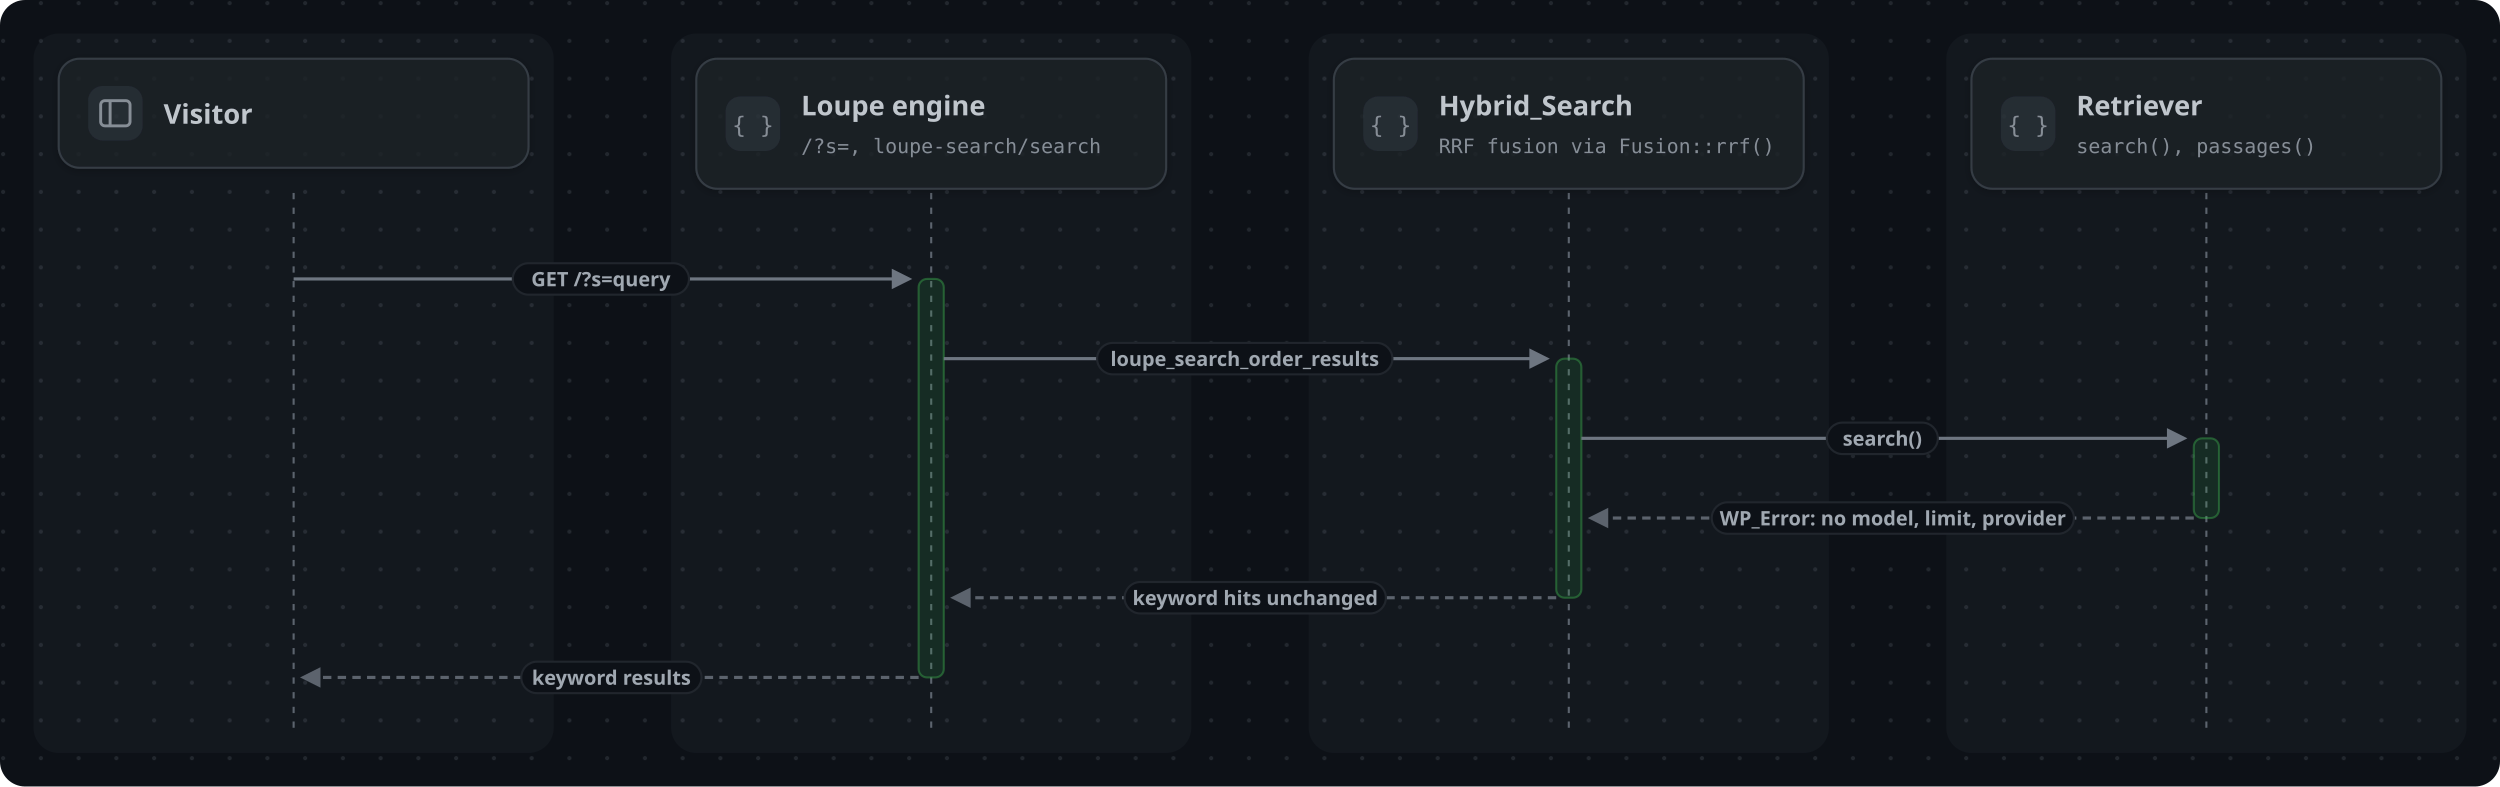
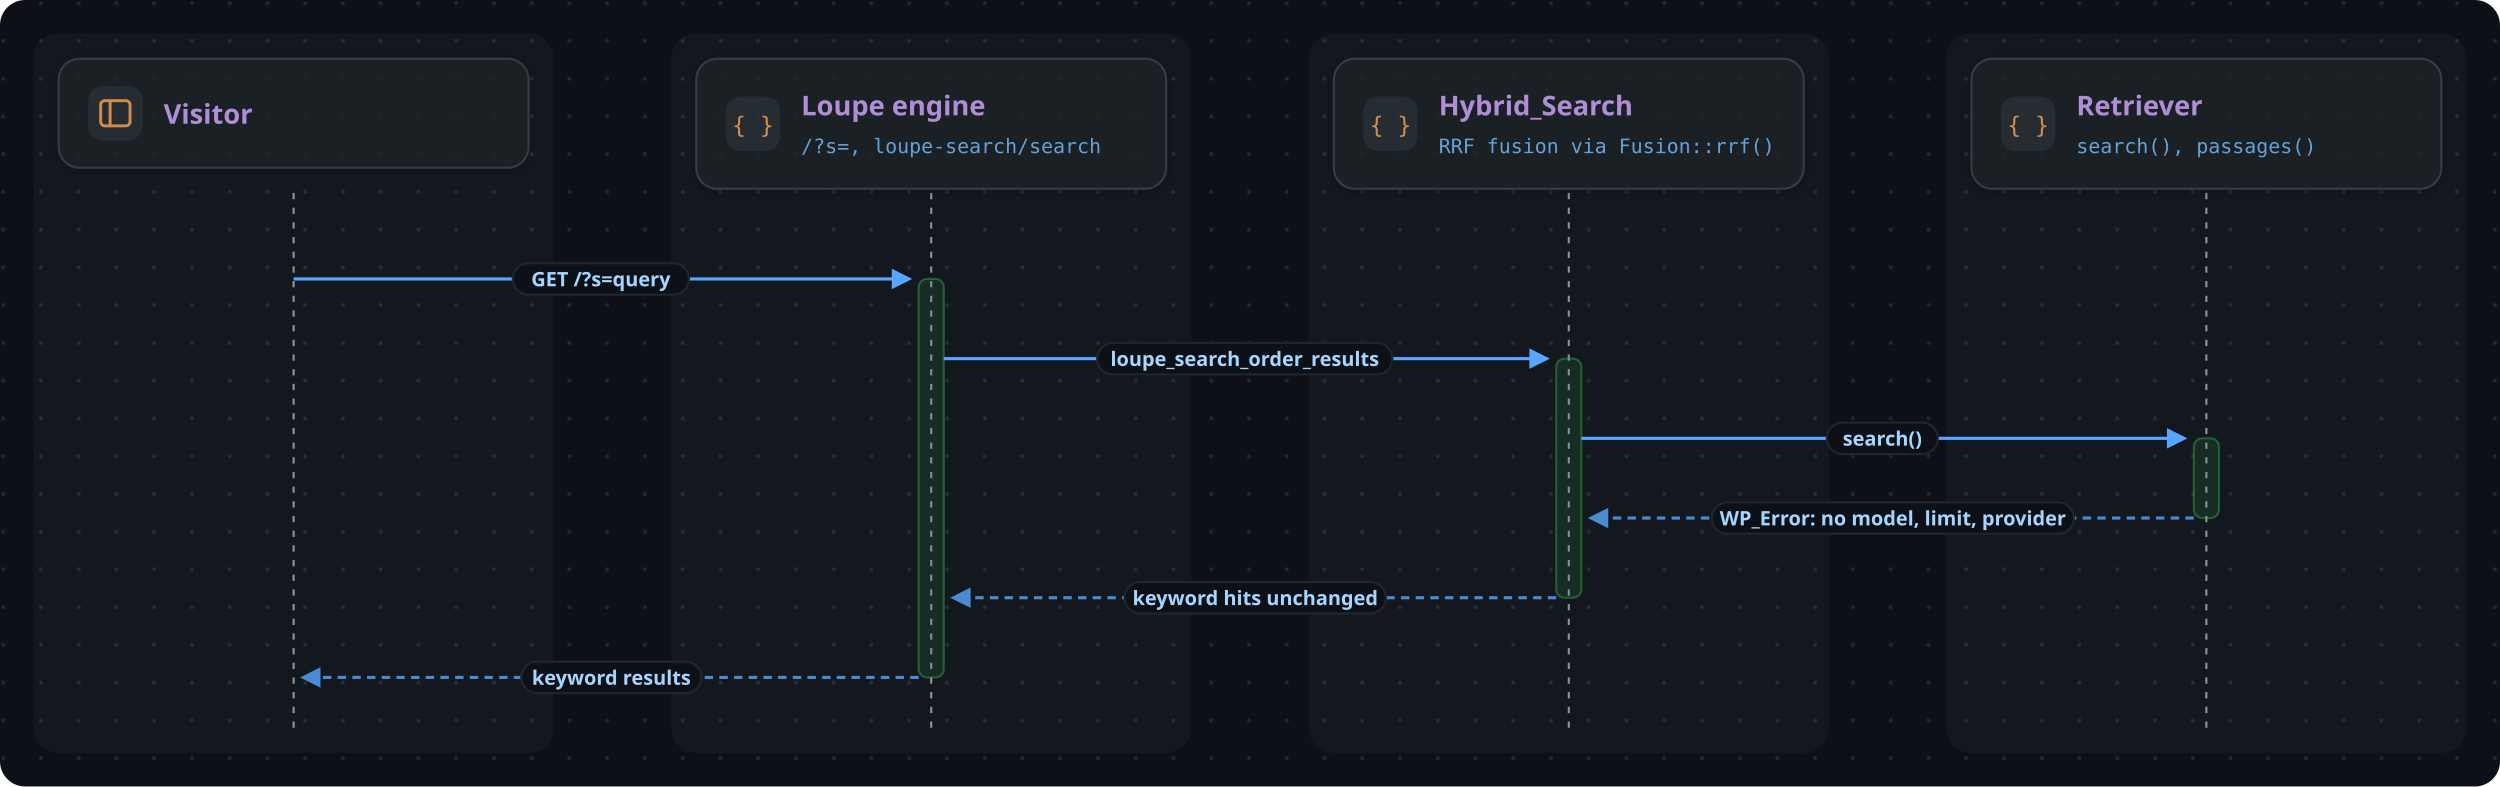
<svg xmlns="http://www.w3.org/2000/svg" viewBox="0 0 1192 375" width="1192" height="375" role="img" aria-label="Semantic side fails (current)" font-family="-apple-system, BlinkMacSystemFont, &quot;Segoe UI&quot;, &quot;Noto Sans&quot;, Helvetica, Arial, sans-serif">
  <defs>
    <pattern id="dots" width="18" height="18" patternUnits="userSpaceOnUse">
      <circle cx="1.5" cy="1.5" r="1" fill="rgba(110,118,129,.22)" />
    </pattern>
    <marker id="mk-added" viewBox="0 0 10 10" refX="8" refY="5" markerWidth="6.5" markerHeight="6.5" orient="auto-start-reverse">
      <path d="M0,0 L10,5 L0,10 z" fill="#3fb950" />
    </marker>
    <marker id="mko-added" viewBox="0 0 10 10" refX="10" refY="5" markerWidth="6.5" markerHeight="6.5" orient="auto-start-reverse">
      <path d="M2,1 L10,5 L2,9" fill="none" stroke="#3fb950" stroke-width="1.6" stroke-linecap="round" stroke-linejoin="round" />
    </marker>
    <marker id="mk-modified" viewBox="0 0 10 10" refX="8" refY="5" markerWidth="6.5" markerHeight="6.5" orient="auto-start-reverse">
      <path d="M0,0 L10,5 L0,10 z" fill="#d29922" />
    </marker>
    <marker id="mko-modified" viewBox="0 0 10 10" refX="10" refY="5" markerWidth="6.5" markerHeight="6.5" orient="auto-start-reverse">
      <path d="M2,1 L10,5 L2,9" fill="none" stroke="#d29922" stroke-width="1.6" stroke-linecap="round" stroke-linejoin="round" />
    </marker>
    <marker id="mk-removed" viewBox="0 0 10 10" refX="8" refY="5" markerWidth="6.5" markerHeight="6.5" orient="auto-start-reverse">
      <path d="M0,0 L10,5 L0,10 z" fill="#f85149" />
    </marker>
    <marker id="mko-removed" viewBox="0 0 10 10" refX="10" refY="5" markerWidth="6.5" markerHeight="6.5" orient="auto-start-reverse">
      <path d="M2,1 L10,5 L2,9" fill="none" stroke="#f85149" stroke-width="1.6" stroke-linecap="round" stroke-linejoin="round" />
    </marker>
    <marker id="mk-neutral" viewBox="0 0 10 10" refX="8" refY="5" markerWidth="6.5" markerHeight="6.5" orient="auto-start-reverse">
-       <path d="M0,0 L10,5 L0,10 z" fill="#6e7681" />
+       <path d="M0,0 L10,5 L0,10 z" fill="#58a6ff" />
    </marker>
    <marker id="mko-neutral" viewBox="0 0 10 10" refX="10" refY="5" markerWidth="6.5" markerHeight="6.5" orient="auto-start-reverse">
-       <path d="M2,1 L10,5 L2,9" fill="none" stroke="#6e7681" stroke-width="1.6" stroke-linecap="round" stroke-linejoin="round" />
+       <path d="M2,1 L10,5 L2,9" fill="none" stroke="#58a6ff" stroke-width="1.6" stroke-linecap="round" stroke-linejoin="round" />
    </marker>
  </defs>
  <rect x="0" y="0" width="1192" height="375" rx="12" fill="#0d1117" />
  <rect x="0" y="0" width="1192" height="375" rx="12" fill="url(#dots)" />
  <g transform="translate(12,10)">
    <g>
      <rect class="lanebox" x="4" y="6" width="248" height="343" rx="12" fill="rgba(110,118,129,.07)" />
      <rect class="lanebox" x="308" y="6" width="248" height="343" rx="12" fill="rgba(110,118,129,.07)" />
      <rect class="lanebox" x="612" y="6" width="248" height="343" rx="12" fill="rgba(110,118,129,.07)" />
      <rect class="lanebox" x="916" y="6" width="248" height="343" rx="12" fill="rgba(110,118,129,.07)" />
    </g>
    <g>
-       <line class="lifeline" x1="128" y1="82" x2="128" y2="337" stroke="#5c646e" stroke-width="1" stroke-dasharray="3 4" />
-       <line class="lifeline" x1="432" y1="82" x2="432" y2="337" stroke="#5c646e" stroke-width="1" stroke-dasharray="3 4" />
+       <line class="lifeline" x1="128" y1="82" x2="128" y2="337" stroke="#8b949e" stroke-width="1" stroke-dasharray="3 4" />
+       <line class="lifeline" x1="432" y1="82" x2="432" y2="337" stroke="#8b949e" stroke-width="1" stroke-dasharray="3 4" />
      <rect class="actbar" x="426" y="123" width="12" height="190" rx="4" fill="rgba(46,160,67,.15)" stroke="rgba(63,185,80,.4)" />
-       <line class="lifeline" x1="736" y1="82" x2="736" y2="337" stroke="#5c646e" stroke-width="1" stroke-dasharray="3 4" />
+       <line class="lifeline" x1="736" y1="82" x2="736" y2="337" stroke="#8b949e" stroke-width="1" stroke-dasharray="3 4" />
      <rect class="actbar" x="730" y="161" width="12" height="114" rx="4" fill="rgba(46,160,67,.15)" stroke="rgba(63,185,80,.4)" />
-       <line class="lifeline" x1="1040" y1="82" x2="1040" y2="337" stroke="#5c646e" stroke-width="1" stroke-dasharray="3 4" />
+       <line class="lifeline" x1="1040" y1="82" x2="1040" y2="337" stroke="#8b949e" stroke-width="1" stroke-dasharray="3 4" />
      <rect class="actbar" x="1034" y="199" width="12" height="38" rx="4" fill="rgba(46,160,67,.15)" stroke="rgba(63,185,80,.4)" />
    </g>
    <g>
      <g class="cardsh context" filter="drop-shadow(0 1px 2px rgba(0,0,0,.28))" opacity="0.82">
        <rect class="card" x="16" y="18" width="224" height="52" rx="10" fill="#1c2128" stroke-width="1" stroke="#3d444d" />
        <rect class="chip" x="30" y="31" width="26" height="26" rx="7" fill="rgba(110,118,129,.18)" />
        <g>
-           <rect class="glyph-stroke" x="36" y="38" width="14" height="12" rx="2" stroke="#a0a8b1" stroke-width="1.4" fill="none" />
-           <path class="glyph-stroke" d="M40.5,38 v12" stroke="#a0a8b1" stroke-width="1.4" fill="none" />
+           <rect class="glyph-stroke" x="36" y="38" width="14" height="12" rx="2" stroke="#ffa657" stroke-width="1.4" fill="none" />
+           <path class="glyph-stroke" d="M40.5,38 v12" stroke="#ffa657" stroke-width="1.4" fill="none" />
        </g>
-         <text class="ntitle" x="66" y="49" font-size="13" font-weight="600" fill="#e6edf3">Visitor</text>
+         <text class="ntitle" x="66" y="49" font-size="13" font-weight="600" fill="#d2a8ff">Visitor</text>
      </g>
      <g class="cardsh context" filter="drop-shadow(0 1px 2px rgba(0,0,0,.28))" opacity="0.82">
        <rect class="card" x="320" y="18" width="224" height="62" rx="10" fill="#1c2128" stroke-width="1" stroke="#3d444d" />
        <rect class="chip" x="334" y="36" width="26" height="26" rx="7" fill="rgba(110,118,129,.18)" />
        <g>
-           <text class="glyph" x="347" y="53.5" text-anchor="middle" fill="#a0a8b1" font-size="11" font-family="ui-monospace, SFMono-Regular, &quot;SF Mono&quot;, Menlo, Consolas, monospace">{ }</text>
+           <text class="glyph" x="347" y="53.5" text-anchor="middle" fill="#ffa657" font-size="11" font-family="ui-monospace, SFMono-Regular, &quot;SF Mono&quot;, Menlo, Consolas, monospace">{ }</text>
        </g>
-         <text class="ntitle" x="370" y="45" font-size="13" font-weight="600" fill="#e6edf3">Loupe engine</text>
-         <text class="nsub" x="370" y="63" font-size="9.5" fill="#a0a8b1" font-family="ui-monospace, SFMono-Regular, &quot;SF Mono&quot;, Menlo, Consolas, monospace">/?s=, loupe-search/search</text>
+         <text class="ntitle" x="370" y="45" font-size="13" font-weight="600" fill="#d2a8ff">Loupe engine</text>
+         <text class="nsub" x="370" y="63" font-size="9.5" fill="#79c0ff" font-family="ui-monospace, SFMono-Regular, &quot;SF Mono&quot;, Menlo, Consolas, monospace">/?s=, loupe-search/search</text>
      </g>
      <g class="cardsh context" filter="drop-shadow(0 1px 2px rgba(0,0,0,.28))" opacity="0.82">
        <rect class="card" x="624" y="18" width="224" height="62" rx="10" fill="#1c2128" stroke-width="1" stroke="#3d444d" />
        <rect class="chip" x="638" y="36" width="26" height="26" rx="7" fill="rgba(110,118,129,.18)" />
        <g>
-           <text class="glyph" x="651" y="53.5" text-anchor="middle" fill="#a0a8b1" font-size="11" font-family="ui-monospace, SFMono-Regular, &quot;SF Mono&quot;, Menlo, Consolas, monospace">{ }</text>
+           <text class="glyph" x="651" y="53.5" text-anchor="middle" fill="#ffa657" font-size="11" font-family="ui-monospace, SFMono-Regular, &quot;SF Mono&quot;, Menlo, Consolas, monospace">{ }</text>
        </g>
-         <text class="ntitle" x="674" y="45" font-size="13" font-weight="600" fill="#e6edf3">Hybrid_Search</text>
-         <text class="nsub" x="674" y="63" font-size="9.5" fill="#a0a8b1" font-family="ui-monospace, SFMono-Regular, &quot;SF Mono&quot;, Menlo, Consolas, monospace">RRF fusion via Fusion::rrf()</text>
+         <text class="ntitle" x="674" y="45" font-size="13" font-weight="600" fill="#d2a8ff">Hybrid_Search</text>
+         <text class="nsub" x="674" y="63" font-size="9.5" fill="#79c0ff" font-family="ui-monospace, SFMono-Regular, &quot;SF Mono&quot;, Menlo, Consolas, monospace">RRF fusion via Fusion::rrf()</text>
      </g>
      <g class="cardsh context" filter="drop-shadow(0 1px 2px rgba(0,0,0,.28))" opacity="0.82">
        <rect class="card" x="928" y="18" width="224" height="62" rx="10" fill="#1c2128" stroke-width="1" stroke="#3d444d" />
        <rect class="chip" x="942" y="36" width="26" height="26" rx="7" fill="rgba(110,118,129,.18)" />
        <g>
-           <text class="glyph" x="955" y="53.5" text-anchor="middle" fill="#a0a8b1" font-size="11" font-family="ui-monospace, SFMono-Regular, &quot;SF Mono&quot;, Menlo, Consolas, monospace">{ }</text>
+           <text class="glyph" x="955" y="53.5" text-anchor="middle" fill="#ffa657" font-size="11" font-family="ui-monospace, SFMono-Regular, &quot;SF Mono&quot;, Menlo, Consolas, monospace">{ }</text>
        </g>
-         <text class="ntitle" x="978" y="45" font-size="13" font-weight="600" fill="#e6edf3">Retriever</text>
-         <text class="nsub" x="978" y="63" font-size="9.5" fill="#a0a8b1" font-family="ui-monospace, SFMono-Regular, &quot;SF Mono&quot;, Menlo, Consolas, monospace">search(), passages()</text>
+         <text class="ntitle" x="978" y="45" font-size="13" font-weight="600" fill="#d2a8ff">Retriever</text>
+         <text class="nsub" x="978" y="63" font-size="9.5" fill="#79c0ff" font-family="ui-monospace, SFMono-Regular, &quot;SF Mono&quot;, Menlo, Consolas, monospace">search(), passages()</text>
      </g>
    </g>
    <g>
-       <path class="msg edge-neutral" d="M128,123 L421,123" marker-end="url(#mk-neutral)" fill="none" stroke="#6e7681" stroke-width="1.5" />
-       <circle r="2.6" fill="#6e7681" opacity="0">
+       <path class="msg edge-neutral" d="M128,123 L421,123" marker-end="url(#mk-neutral)" fill="none" stroke="#58a6ff" stroke-width="1.5" />
+       <circle r="2.6" fill="#58a6ff" opacity="0">
        <animateMotion dur="8.4s" repeatCount="indefinite" keyPoints="0;0;1;1" keyTimes="0;0;0.167;1" calcMode="linear" path="M128,123 L421,123" />
        <animate attributeName="opacity" dur="8.4s" repeatCount="indefinite" values="0;0;1;1;0;0" keyTimes="0;0;0.013;0.153;0.167;1" />
      </circle>
-       <path class="msg edge-neutral" d="M438,161 L725,161" marker-end="url(#mk-neutral)" fill="none" stroke="#6e7681" stroke-width="1.5" />
-       <circle r="2.6" fill="#6e7681" opacity="0">
+       <path class="msg edge-neutral" d="M438,161 L725,161" marker-end="url(#mk-neutral)" fill="none" stroke="#58a6ff" stroke-width="1.5" />
+       <circle r="2.6" fill="#58a6ff" opacity="0">
        <animateMotion dur="8.4s" repeatCount="indefinite" keyPoints="0;0;1;1" keyTimes="0;0.167;0.333;1" calcMode="linear" path="M438,161 L725,161" />
        <animate attributeName="opacity" dur="8.4s" repeatCount="indefinite" values="0;0;1;1;0;0" keyTimes="0;0.167;0.18;0.32;0.333;1" />
      </circle>
-       <path class="msg edge-neutral" d="M742,199 L1029,199" marker-end="url(#mk-neutral)" fill="none" stroke="#6e7681" stroke-width="1.5" />
-       <circle r="2.6" fill="#6e7681" opacity="0">
+       <path class="msg edge-neutral" d="M742,199 L1029,199" marker-end="url(#mk-neutral)" fill="none" stroke="#58a6ff" stroke-width="1.5" />
+       <circle r="2.6" fill="#58a6ff" opacity="0">
        <animateMotion dur="8.4s" repeatCount="indefinite" keyPoints="0;0;1;1" keyTimes="0;0.333;0.5;1" calcMode="linear" path="M742,199 L1029,199" />
        <animate attributeName="opacity" dur="8.4s" repeatCount="indefinite" values="0;0;1;1;0;0" keyTimes="0;0.333;0.347;0.487;0.5;1" />
      </circle>
-       <path class="msg edge-neutral msg-return" d="M1034,237 L747,237" marker-end="url(#mk-neutral)" fill="none" stroke="#6e7681" stroke-width="1.5" stroke-dasharray="4 3" opacity="0.8" />
-       <circle r="2.6" fill="#6e7681" opacity="0">
+       <path class="msg edge-neutral msg-return" d="M1034,237 L747,237" marker-end="url(#mk-neutral)" fill="none" stroke="#58a6ff" stroke-width="1.5" stroke-dasharray="4 3" opacity="0.8" />
+       <circle r="2.6" fill="#58a6ff" opacity="0">
        <animateMotion dur="8.4s" repeatCount="indefinite" keyPoints="0;0;1;1" keyTimes="0;0.5;0.667;1" calcMode="linear" path="M1034,237 L747,237" />
        <animate attributeName="opacity" dur="8.4s" repeatCount="indefinite" values="0;0;1;1;0;0" keyTimes="0;0.5;0.513;0.653;0.667;1" />
      </circle>
-       <path class="msg edge-neutral msg-return" d="M730,275 L443,275" marker-end="url(#mk-neutral)" fill="none" stroke="#6e7681" stroke-width="1.5" stroke-dasharray="4 3" opacity="0.8" />
-       <circle r="2.6" fill="#6e7681" opacity="0">
+       <path class="msg edge-neutral msg-return" d="M730,275 L443,275" marker-end="url(#mk-neutral)" fill="none" stroke="#58a6ff" stroke-width="1.5" stroke-dasharray="4 3" opacity="0.8" />
+       <circle r="2.6" fill="#58a6ff" opacity="0">
        <animateMotion dur="8.4s" repeatCount="indefinite" keyPoints="0;0;1;1" keyTimes="0;0.667;0.833;1" calcMode="linear" path="M730,275 L443,275" />
        <animate attributeName="opacity" dur="8.4s" repeatCount="indefinite" values="0;0;1;1;0;0" keyTimes="0;0.667;0.68;0.82;0.833;1" />
      </circle>
-       <path class="msg edge-neutral msg-return" d="M426,313 L133,313" marker-end="url(#mk-neutral)" fill="none" stroke="#6e7681" stroke-width="1.5" stroke-dasharray="4 3" opacity="0.8" />
-       <circle r="2.6" fill="#6e7681" opacity="0">
+       <path class="msg edge-neutral msg-return" d="M426,313 L133,313" marker-end="url(#mk-neutral)" fill="none" stroke="#58a6ff" stroke-width="1.5" stroke-dasharray="4 3" opacity="0.8" />
+       <circle r="2.6" fill="#58a6ff" opacity="0">
        <animateMotion dur="8.4s" repeatCount="indefinite" keyPoints="0;0;1;1" keyTimes="0;0.833;1;1" calcMode="linear" path="M426,313 L133,313" />
        <animate attributeName="opacity" dur="8.4s" repeatCount="indefinite" values="0;0;1;1;0;0" keyTimes="0;0.833;0.847;0.987;1;1" />
      </circle>
    </g>
    <g>
      <g>
        <rect class="lpill" x="232.5" y="115.5" width="84" height="15" rx="7.5" fill="#0d1117" stroke="#21262d" stroke-width="1" />
-         <text class="ltext" x="274.5" y="126.5" text-anchor="middle" font-size="9.5" font-weight="600" fill="#a0a8b1">GET /?s=query</text>
+         <text class="ltext" x="274.5" y="126.5" text-anchor="middle" font-size="9.5" font-weight="600" fill="#a5d6ff">GET /?s=query</text>
      </g>
      <g>
        <rect class="lpill" x="511.1" y="153.5" width="140.81" height="15" rx="7.5" fill="#0d1117" stroke="#21262d" stroke-width="1" />
-         <text class="ltext" x="581.5" y="164.5" text-anchor="middle" font-size="9.5" font-weight="600" fill="#a0a8b1">loupe_search_order_results</text>
+         <text class="ltext" x="581.5" y="164.5" text-anchor="middle" font-size="9.5" font-weight="600" fill="#a5d6ff">loupe_search_order_results</text>
      </g>
      <g>
        <rect class="lpill" x="859.04" y="191.5" width="52.93" height="15" rx="7.5" fill="#0d1117" stroke="#21262d" stroke-width="1" />
-         <text class="ltext" x="885.5" y="202.5" text-anchor="middle" font-size="9.5" font-weight="600" fill="#a0a8b1">search()</text>
+         <text class="ltext" x="885.5" y="202.5" text-anchor="middle" font-size="9.5" font-weight="600" fill="#a5d6ff">search()</text>
      </g>
      <g>
        <rect class="lpill" x="804.16" y="229.5" width="172.68" height="15" rx="7.5" fill="#0d1117" stroke="#21262d" stroke-width="1" />
-         <text class="ltext" x="890.5" y="240.5" text-anchor="middle" font-size="9.5" font-weight="600" fill="#a0a8b1">WP_Error: no model, limit, provider</text>
+         <text class="ltext" x="890.5" y="240.5" text-anchor="middle" font-size="9.5" font-weight="600" fill="#a5d6ff">WP_Error: no model, limit, provider</text>
      </g>
      <g>
        <rect class="lpill" x="524.21" y="267.5" width="124.58" height="15" rx="7.5" fill="#0d1117" stroke="#21262d" stroke-width="1" />
-         <text class="ltext" x="586.5" y="278.5" text-anchor="middle" font-size="9.5" font-weight="600" fill="#a0a8b1">keyword hits unchanged</text>
+         <text class="ltext" x="586.5" y="278.5" text-anchor="middle" font-size="9.5" font-weight="600" fill="#a5d6ff">keyword hits unchanged</text>
      </g>
      <g>
        <rect class="lpill" x="236.53" y="305.5" width="85.95" height="15" rx="7.5" fill="#0d1117" stroke="#21262d" stroke-width="1" />
-         <text class="ltext" x="279.5" y="316.5" text-anchor="middle" font-size="9.5" font-weight="600" fill="#a0a8b1">keyword results</text>
+         <text class="ltext" x="279.5" y="316.5" text-anchor="middle" font-size="9.5" font-weight="600" fill="#a5d6ff">keyword results</text>
      </g>
    </g>
  </g>
</svg>
